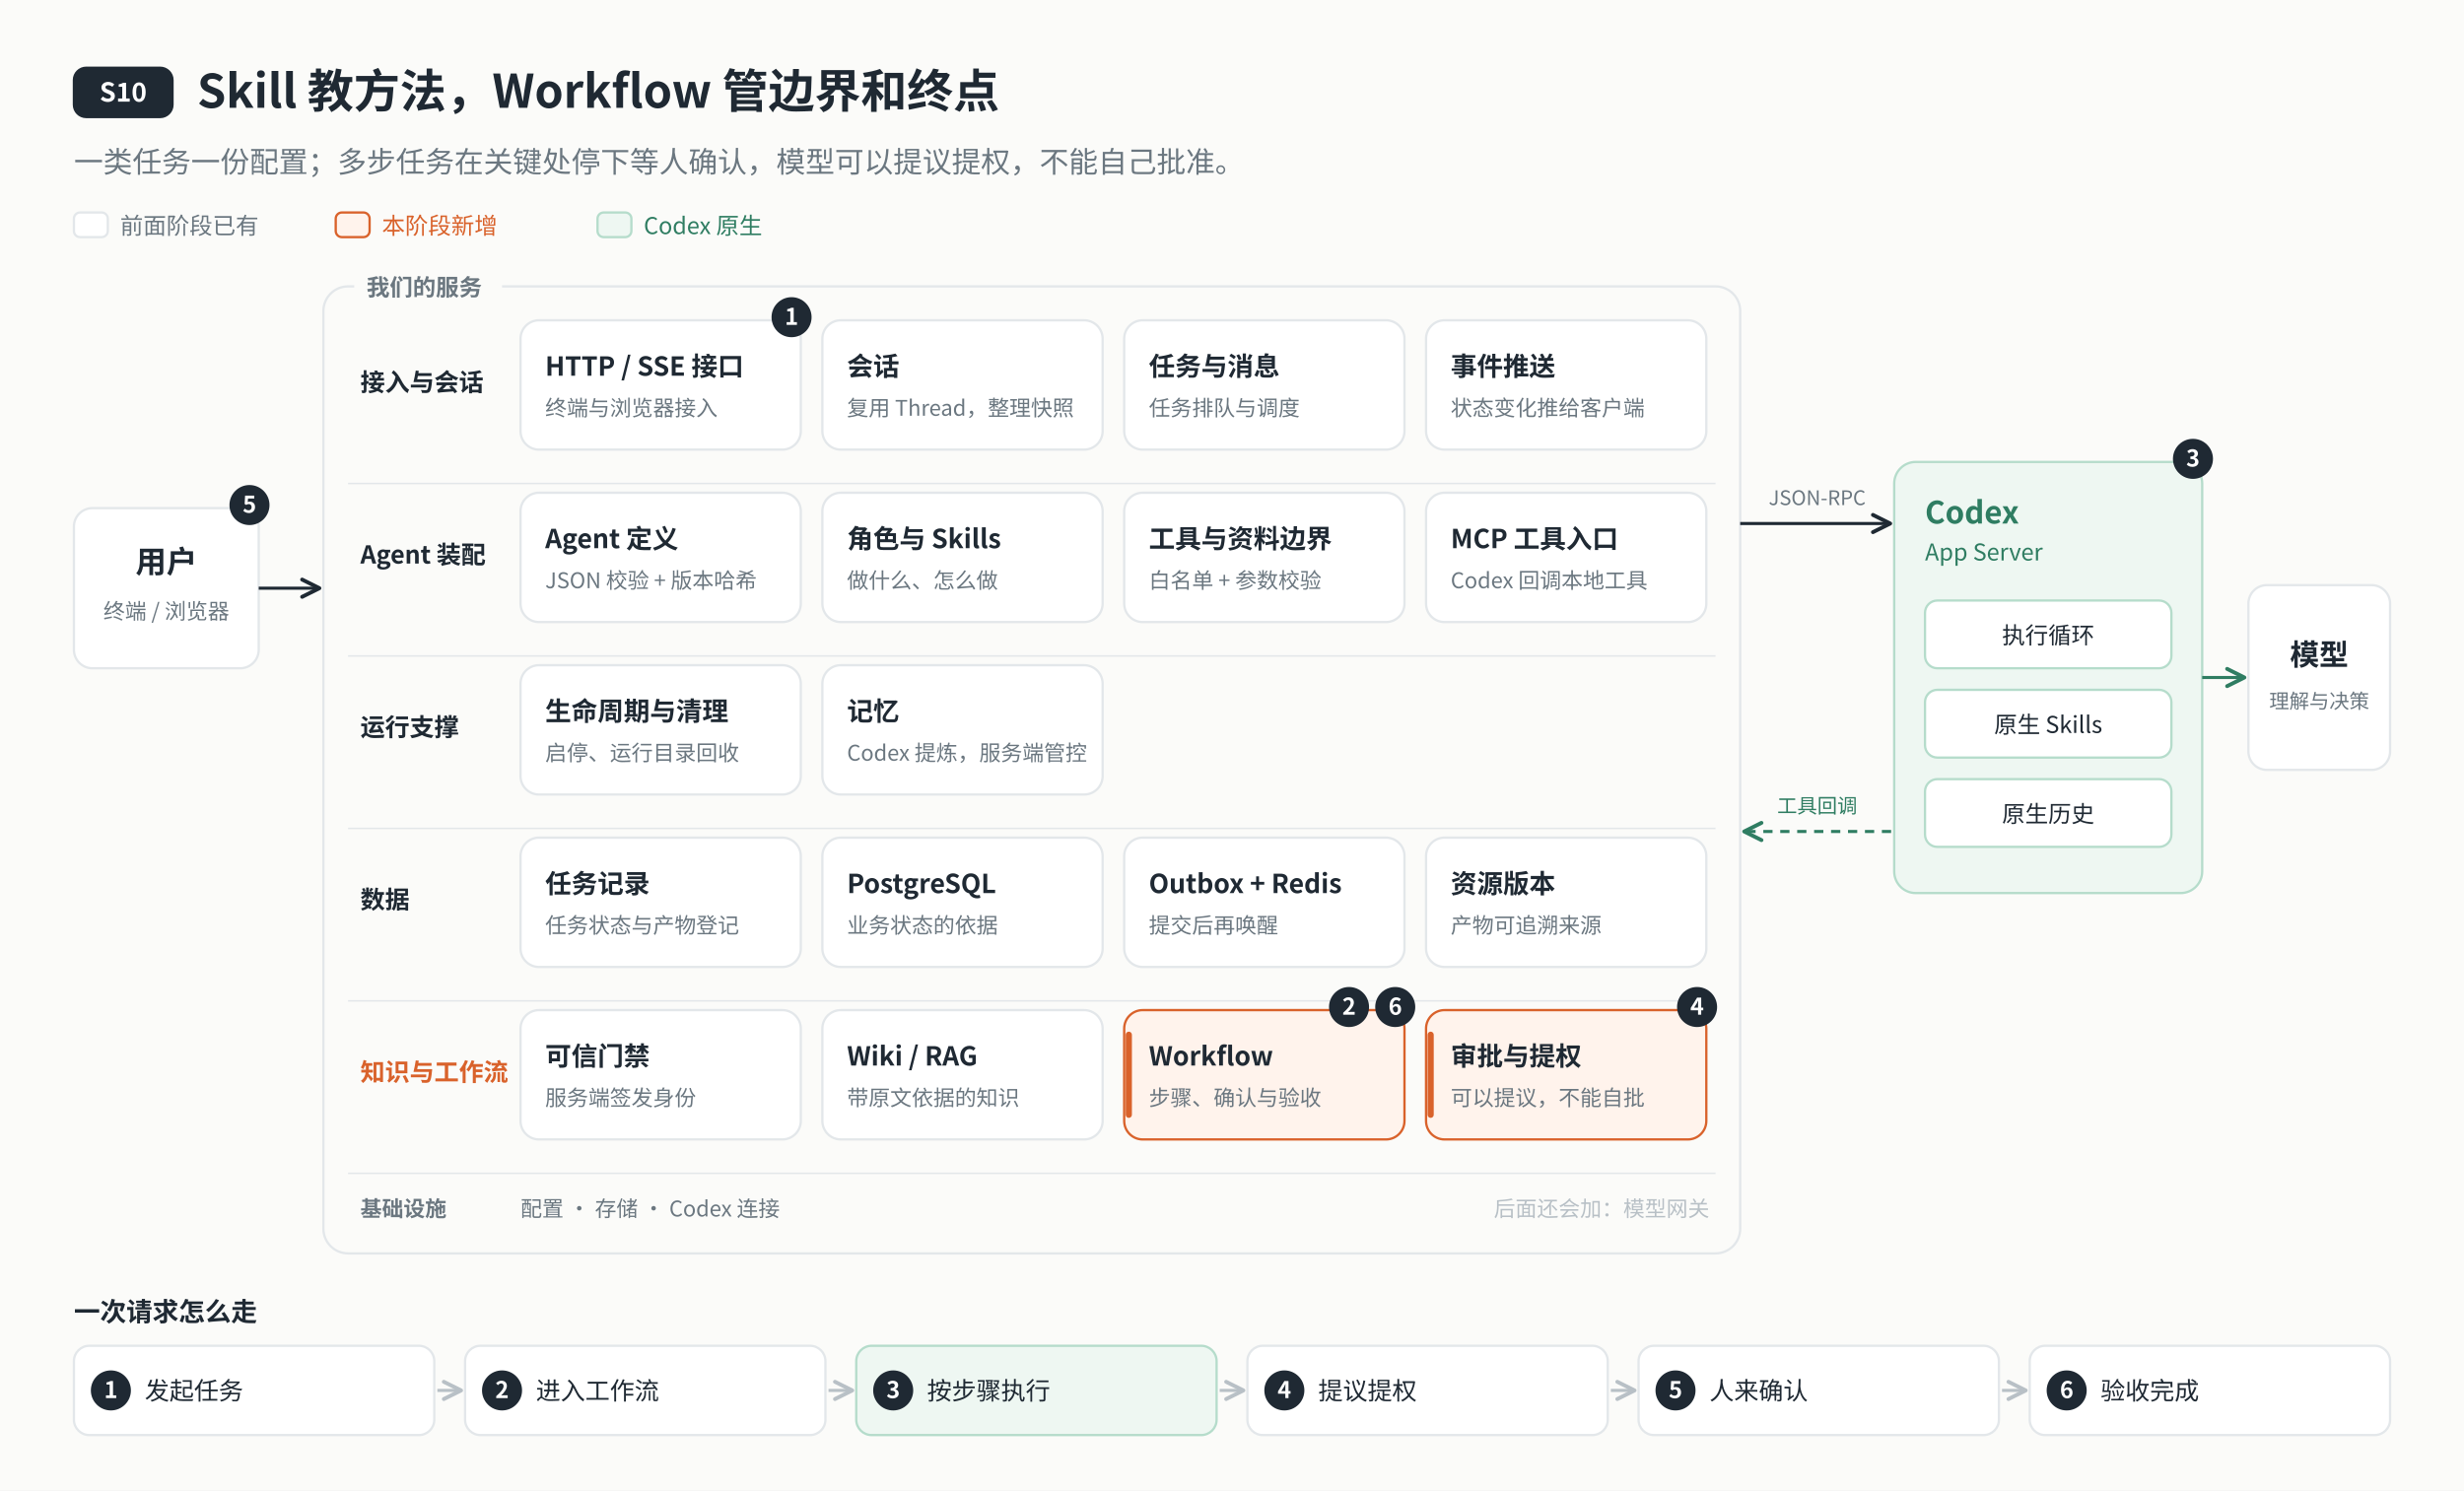
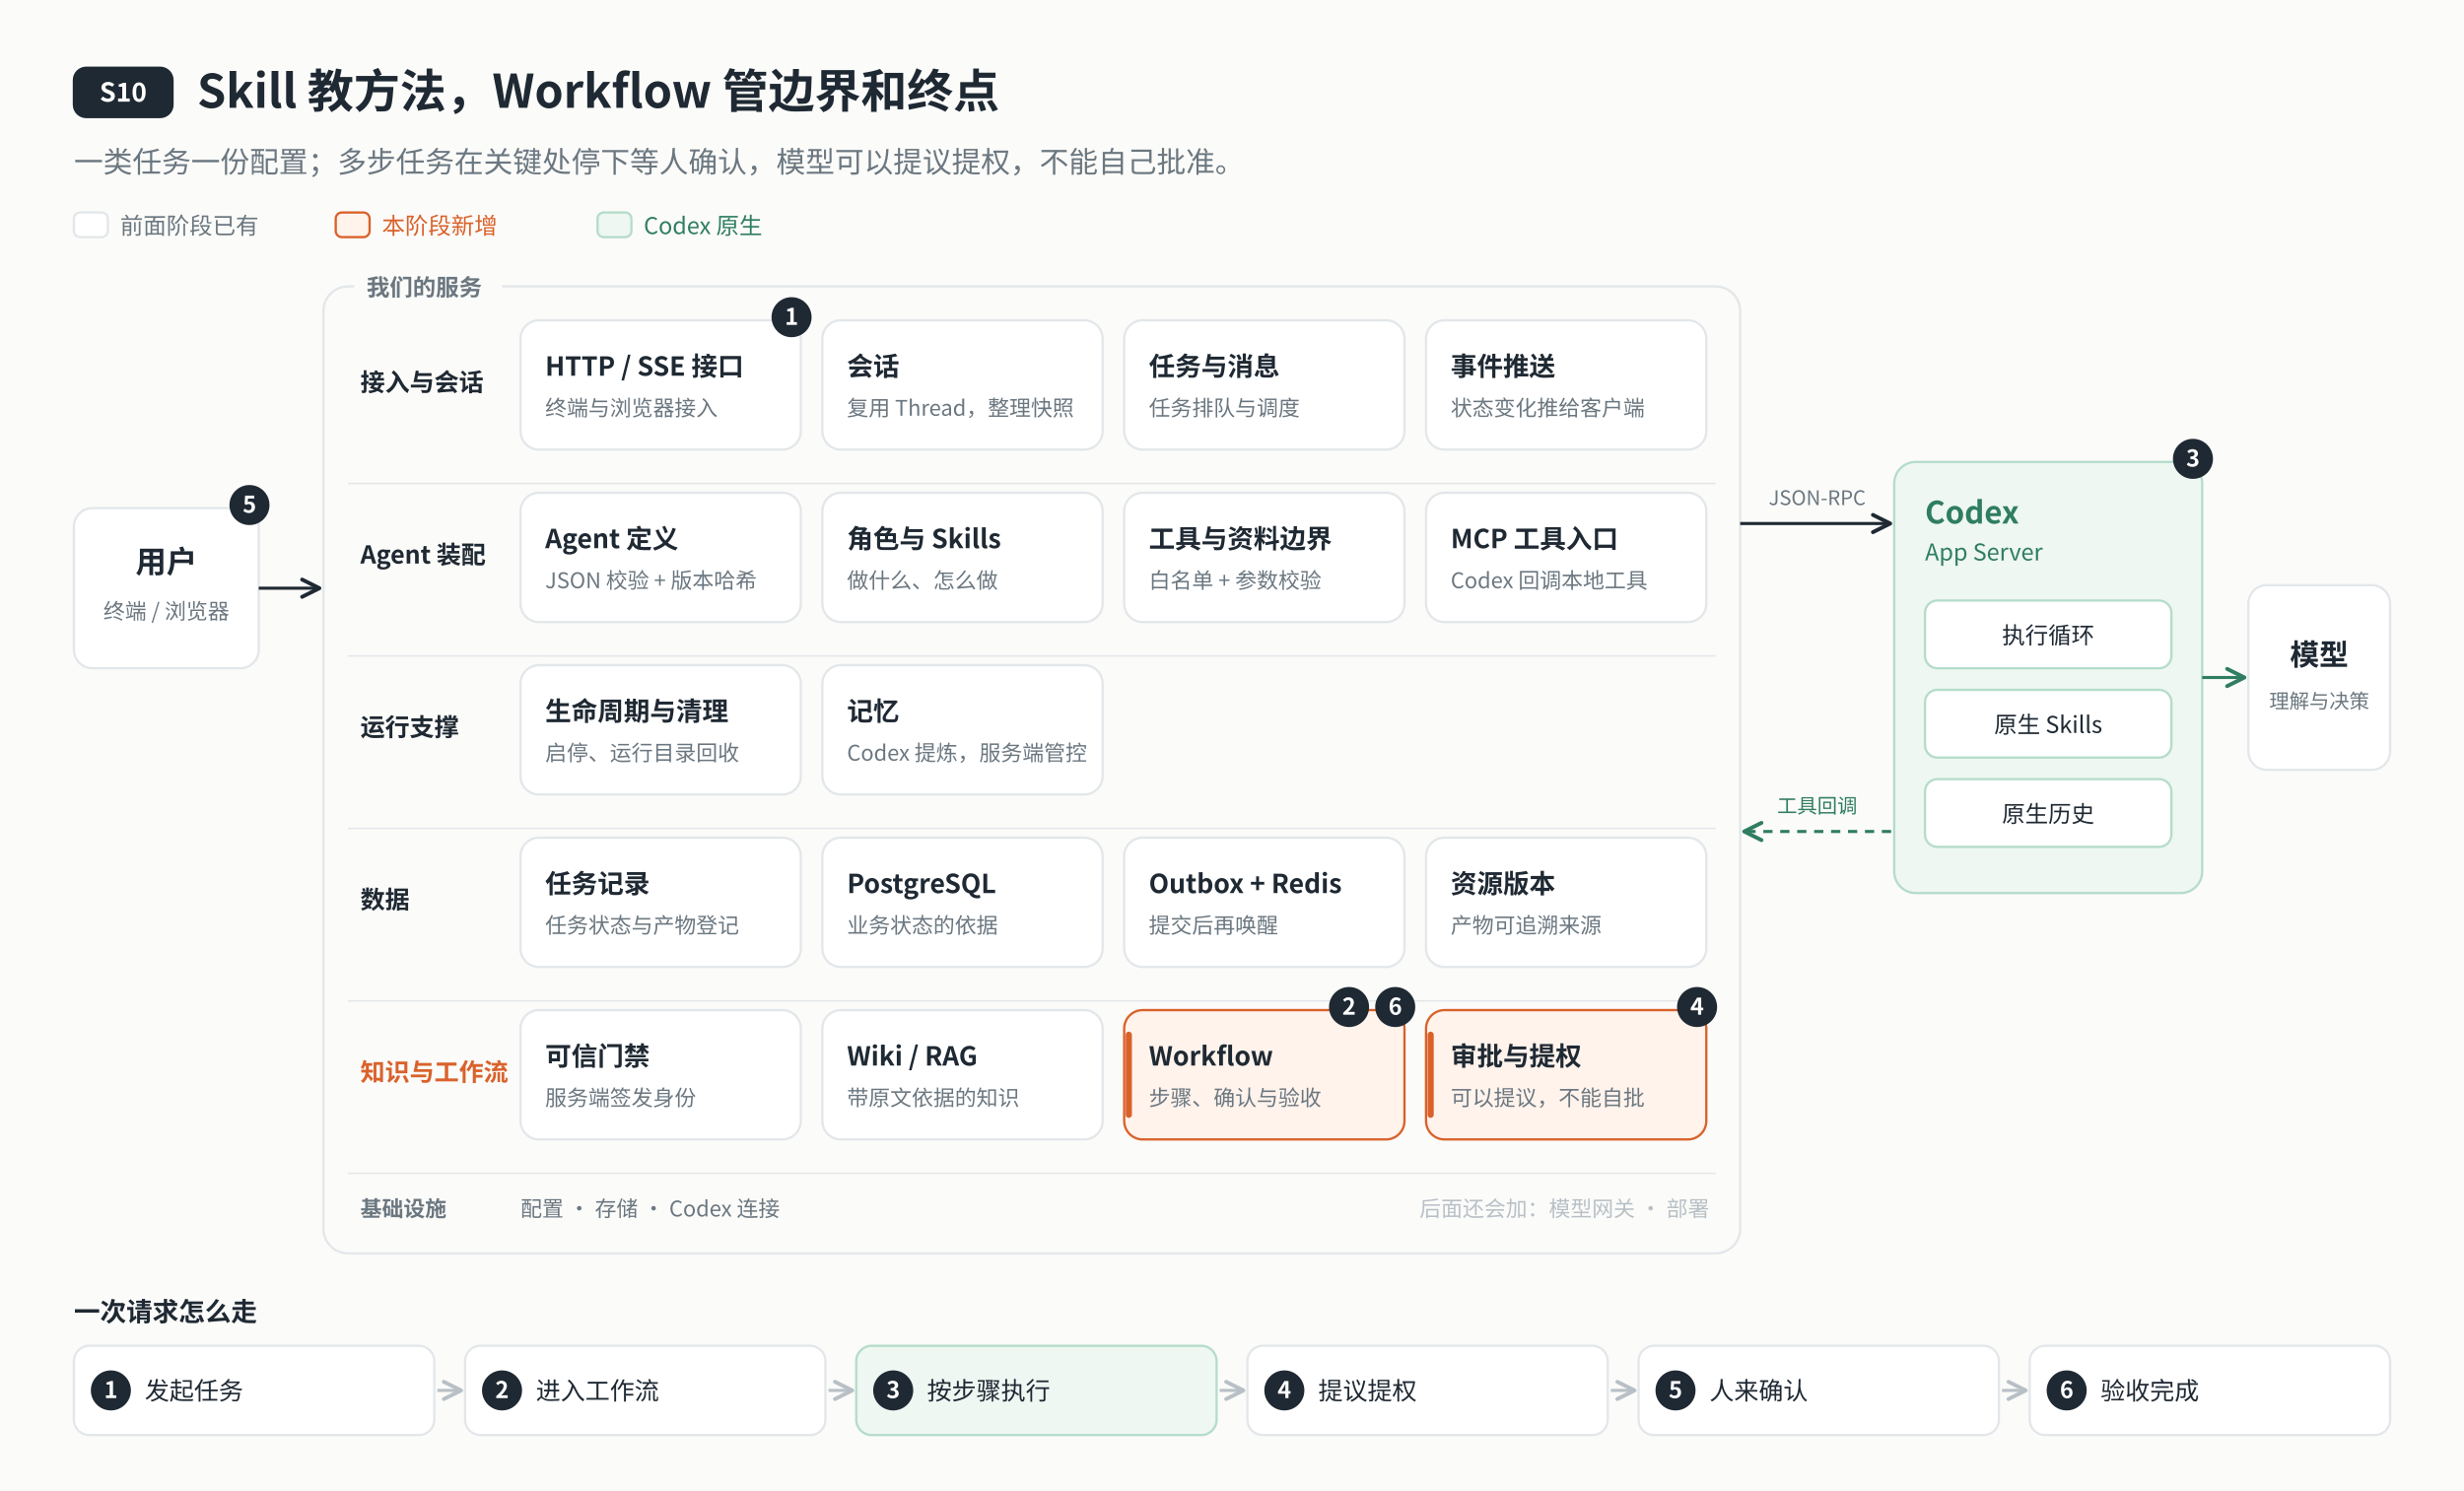
<svg xmlns="http://www.w3.org/2000/svg" width="1600" height="968" viewBox="0 0 1600 968" role="img" aria-labelledby="title desc">
  <defs>
    <marker id="mB8C0C6" viewBox="0 0 10 10" refX="8" refY="5" markerWidth="7" markerHeight="7" orient="auto-start-reverse">
      <path d="M1 1 L9 5 L1 9" fill="none" stroke="#B8C0C6" stroke-width="1.8" stroke-linecap="round" stroke-linejoin="round" />
    </marker>
    <marker id="m1F2933" viewBox="0 0 10 10" refX="8" refY="5" markerWidth="7" markerHeight="7" orient="auto-start-reverse">
      <path d="M1 1 L9 5 L1 9" fill="none" stroke="#1F2933" stroke-width="1.8" stroke-linecap="round" stroke-linejoin="round" />
    </marker>
    <marker id="m2F7D62" viewBox="0 0 10 10" refX="8" refY="5" markerWidth="7" markerHeight="7" orient="auto-start-reverse">
      <path d="M1 1 L9 5 L1 9" fill="none" stroke="#2F7D62" stroke-width="1.8" stroke-linecap="round" stroke-linejoin="round" />
    </marker>
  </defs>
  <g font-family="PingFang SC, Microsoft YaHei, Noto Sans CJK SC, sans-serif">
    <rect x="0" y="0" width="1600" height="968" fill="#FBFBF9" />
    <rect x="48" y="44" width="64" height="32" rx="8" fill="#1F2933" stroke="#1F2933" stroke-width="1.5" />
    <text x="80" y="66" font-size="17" fill="#fff" font-weight="700" text-anchor="middle">S10</text>
    <text x="128" y="70" font-size="30" fill="#1F2933" font-weight="700" text-anchor="start">Skill 教方法，Workflow 管边界和终点</text>
    <text x="48" y="112" font-size="19" fill="#6B7780" font-weight="400" text-anchor="start">一类任务一份配置；多步任务在关键处停下等人确认，模型可以提议提权，不能自己批准。</text>
    <rect x="48" y="138" width="22" height="16" rx="4" fill="#FFFFFF" stroke="#E3E7EA" stroke-width="1.5" />
    <text x="78" y="152" font-size="15" fill="#6B7780" font-weight="400" text-anchor="start">前面阶段已有</text>
    <rect x="218" y="138" width="22" height="16" rx="4" fill="#FFF3EC" stroke="#D9622B" stroke-width="1.5" />
    <text x="248" y="152" font-size="15" fill="#D9622B" font-weight="400" text-anchor="start">本阶段新增</text>
    <rect x="388" y="138" width="22" height="16" rx="4" fill="#EEF7F2" stroke="#B5DCCB" stroke-width="1.5" />
    <text x="418" y="152" font-size="15" fill="#2F7D62" font-weight="400" text-anchor="start">Codex 原生</text>
    <rect x="48" y="330" width="120" height="104" rx="12" fill="#FFFFFF" stroke="#E3E7EA" stroke-width="1.5" />
    <text x="108" y="372" font-size="20" fill="#1F2933" font-weight="600" text-anchor="middle">用户</text>
    <text x="108" y="402" font-size="14" fill="#6B7780" font-weight="400" text-anchor="middle">终端 / 浏览器</text>
    <rect x="210" y="186" width="920" height="628" rx="16" fill="none" stroke="#E3E7EA" stroke-width="1.5" />
    <rect x="230" y="175" width="96" height="22" fill="#FBFBF9" />
    <text x="238" y="192" font-size="15" fill="#6B7780" font-weight="600" text-anchor="start">我们的服务</text>
    <text x="234" y="254" font-size="16" fill="#1F2933" font-weight="600" text-anchor="start">接入与会话</text>
    <rect x="338" y="208" width="182" height="84" rx="12" fill="#FFFFFF" stroke="#E3E7EA" stroke-width="1.5" />
    <text x="354" y="244" font-size="17" fill="#1F2933" font-weight="600" text-anchor="start">HTTP / SSE 接口</text>
    <text x="354" y="270" font-size="14" fill="#6B7780" font-weight="400" text-anchor="start">终端与浏览器接入</text>
    <rect x="534" y="208" width="182" height="84" rx="12" fill="#FFFFFF" stroke="#E3E7EA" stroke-width="1.5" />
    <text x="550" y="244" font-size="17" fill="#1F2933" font-weight="600" text-anchor="start">会话</text>
    <text x="550" y="270" font-size="14" fill="#6B7780" font-weight="400" text-anchor="start">复用 Thread，整理快照</text>
    <rect x="730" y="208" width="182" height="84" rx="12" fill="#FFFFFF" stroke="#E3E7EA" stroke-width="1.5" />
    <text x="746" y="244" font-size="17" fill="#1F2933" font-weight="600" text-anchor="start">任务与消息</text>
    <text x="746" y="270" font-size="14" fill="#6B7780" font-weight="400" text-anchor="start">任务排队与调度</text>
    <rect x="926" y="208" width="182" height="84" rx="12" fill="#FFFFFF" stroke="#E3E7EA" stroke-width="1.5" />
    <text x="942" y="244" font-size="17" fill="#1F2933" font-weight="600" text-anchor="start">事件推送</text>
    <text x="942" y="270" font-size="14" fill="#6B7780" font-weight="400" text-anchor="start">状态变化推给客户端</text>
    <text x="234" y="366" font-size="16" fill="#1F2933" font-weight="600" text-anchor="start">Agent 装配</text>
    <line x1="226" y1="314" x2="1114" y2="314" stroke="#E3E7EA" stroke-width="1" />
    <rect x="338" y="320" width="182" height="84" rx="12" fill="#FFFFFF" stroke="#E3E7EA" stroke-width="1.5" />
    <text x="354" y="356" font-size="17" fill="#1F2933" font-weight="600" text-anchor="start">Agent 定义</text>
    <text x="354" y="382" font-size="14" fill="#6B7780" font-weight="400" text-anchor="start">JSON 校验 + 版本哈希</text>
    <rect x="534" y="320" width="182" height="84" rx="12" fill="#FFFFFF" stroke="#E3E7EA" stroke-width="1.5" />
    <text x="550" y="356" font-size="17" fill="#1F2933" font-weight="600" text-anchor="start">角色与 Skills</text>
    <text x="550" y="382" font-size="14" fill="#6B7780" font-weight="400" text-anchor="start">做什么、怎么做</text>
    <rect x="730" y="320" width="182" height="84" rx="12" fill="#FFFFFF" stroke="#E3E7EA" stroke-width="1.5" />
    <text x="746" y="356" font-size="17" fill="#1F2933" font-weight="600" text-anchor="start">工具与资料边界</text>
    <text x="746" y="382" font-size="14" fill="#6B7780" font-weight="400" text-anchor="start">白名单 + 参数校验</text>
    <rect x="926" y="320" width="182" height="84" rx="12" fill="#FFFFFF" stroke="#E3E7EA" stroke-width="1.5" />
    <text x="942" y="356" font-size="17" fill="#1F2933" font-weight="600" text-anchor="start">MCP 工具入口</text>
    <text x="942" y="382" font-size="14" fill="#6B7780" font-weight="400" text-anchor="start">Codex 回调本地工具</text>
    <text x="234" y="478" font-size="16" fill="#1F2933" font-weight="600" text-anchor="start">运行支撑</text>
    <line x1="226" y1="426" x2="1114" y2="426" stroke="#E3E7EA" stroke-width="1" />
    <rect x="338" y="432" width="182" height="84" rx="12" fill="#FFFFFF" stroke="#E3E7EA" stroke-width="1.5" />
    <text x="354" y="468" font-size="17" fill="#1F2933" font-weight="600" text-anchor="start">生命周期与清理</text>
    <text x="354" y="494" font-size="14" fill="#6B7780" font-weight="400" text-anchor="start">启停、运行目录回收</text>
    <rect x="534" y="432" width="182" height="84" rx="12" fill="#FFFFFF" stroke="#E3E7EA" stroke-width="1.5" />
    <text x="550" y="468" font-size="17" fill="#1F2933" font-weight="600" text-anchor="start">记忆</text>
    <text x="550" y="494" font-size="14" fill="#6B7780" font-weight="400" text-anchor="start">Codex 提炼，服务端管控</text>
    <text x="234" y="590" font-size="16" fill="#1F2933" font-weight="600" text-anchor="start">数据</text>
    <line x1="226" y1="538" x2="1114" y2="538" stroke="#E3E7EA" stroke-width="1" />
    <rect x="338" y="544" width="182" height="84" rx="12" fill="#FFFFFF" stroke="#E3E7EA" stroke-width="1.5" />
    <text x="354" y="580" font-size="17" fill="#1F2933" font-weight="600" text-anchor="start">任务记录</text>
    <text x="354" y="606" font-size="14" fill="#6B7780" font-weight="400" text-anchor="start">任务状态与产物登记</text>
    <rect x="534" y="544" width="182" height="84" rx="12" fill="#FFFFFF" stroke="#E3E7EA" stroke-width="1.5" />
    <text x="550" y="580" font-size="17" fill="#1F2933" font-weight="600" text-anchor="start">PostgreSQL</text>
    <text x="550" y="606" font-size="14" fill="#6B7780" font-weight="400" text-anchor="start">业务状态的依据</text>
    <rect x="730" y="544" width="182" height="84" rx="12" fill="#FFFFFF" stroke="#E3E7EA" stroke-width="1.5" />
    <text x="746" y="580" font-size="17" fill="#1F2933" font-weight="600" text-anchor="start">Outbox + Redis</text>
    <text x="746" y="606" font-size="14" fill="#6B7780" font-weight="400" text-anchor="start">提交后再唤醒</text>
    <rect x="926" y="544" width="182" height="84" rx="12" fill="#FFFFFF" stroke="#E3E7EA" stroke-width="1.5" />
    <text x="942" y="580" font-size="17" fill="#1F2933" font-weight="600" text-anchor="start">资源版本</text>
    <text x="942" y="606" font-size="14" fill="#6B7780" font-weight="400" text-anchor="start">产物可追溯来源</text>
    <text x="234" y="702" font-size="16" fill="#D9622B" font-weight="600" text-anchor="start">知识与工作流</text>
    <line x1="226" y1="650" x2="1114" y2="650" stroke="#E3E7EA" stroke-width="1" />
    <rect x="338" y="656" width="182" height="84" rx="12" fill="#FFFFFF" stroke="#E3E7EA" stroke-width="1.5" />
    <text x="354" y="692" font-size="17" fill="#1F2933" font-weight="600" text-anchor="start">可信门禁</text>
    <text x="354" y="718" font-size="14" fill="#6B7780" font-weight="400" text-anchor="start">服务端签发身份</text>
    <rect x="534" y="656" width="182" height="84" rx="12" fill="#FFFFFF" stroke="#E3E7EA" stroke-width="1.5" />
    <text x="550" y="692" font-size="17" fill="#1F2933" font-weight="600" text-anchor="start">Wiki / RAG</text>
    <text x="550" y="718" font-size="14" fill="#6B7780" font-weight="400" text-anchor="start">带原文依据的知识</text>
    <rect x="730" y="656" width="182" height="84" rx="12" fill="#FFF3EC" stroke="#D9622B" stroke-width="1.5" />
    <rect x="731" y="670" width="4" height="56" rx="2" fill="#D9622B" />
    <text x="746" y="692" font-size="17" fill="#1F2933" font-weight="600" text-anchor="start">Workflow</text>
    <text x="746" y="718" font-size="14" fill="#6B7780" font-weight="400" text-anchor="start">步骤、确认与验收</text>
    <rect x="926" y="656" width="182" height="84" rx="12" fill="#FFF3EC" stroke="#D9622B" stroke-width="1.5" />
    <rect x="927" y="670" width="4" height="56" rx="2" fill="#D9622B" />
    <text x="942" y="692" font-size="17" fill="#1F2933" font-weight="600" text-anchor="start">审批与提权</text>
    <text x="942" y="718" font-size="14" fill="#6B7780" font-weight="400" text-anchor="start">可以提议，不能自批</text>
    <line x1="226" y1="762" x2="1114" y2="762" stroke="#E3E7EA" stroke-width="1" />
    <text x="234" y="790" font-size="14" fill="#6B7780" font-weight="600" text-anchor="start">基础设施</text>
    <text x="338" y="790" font-size="14" fill="#6B7780" font-weight="400" text-anchor="start">配置 · 存储 · Codex 连接</text>
-     <text x="1110" y="790" font-size="14" fill="#B8C0C6" font-weight="400" text-anchor="end">后面还会加：模型网关</text>
+     <text x="1110" y="790" font-size="14" fill="#B8C0C6" font-weight="400" text-anchor="end">后面还会加：模型网关 · 部署</text>
    <rect x="1230" y="300" width="200" height="280" rx="14" fill="#EEF7F2" stroke="#B5DCCB" stroke-width="1.5" />
    <text x="1250" y="340" font-size="20" fill="#2F7D62" font-weight="700" text-anchor="start">Codex</text>
    <text x="1250" y="364" font-size="15" fill="#2F7D62" font-weight="400" text-anchor="start">App Server</text>
    <rect x="1250" y="390" width="160" height="44" rx="8" fill="#FFFFFF" stroke="#B5DCCB" stroke-width="1.5" />
    <text x="1330" y="418" font-size="15" fill="#1F2933" font-weight="500" text-anchor="middle">执行循环</text>
    <rect x="1250" y="448" width="160" height="44" rx="8" fill="#FFFFFF" stroke="#B5DCCB" stroke-width="1.5" />
    <text x="1330" y="476" font-size="15" fill="#1F2933" font-weight="500" text-anchor="middle">原生 Skills</text>
    <rect x="1250" y="506" width="160" height="44" rx="8" fill="#FFFFFF" stroke="#B5DCCB" stroke-width="1.5" />
    <text x="1330" y="534" font-size="15" fill="#1F2933" font-weight="500" text-anchor="middle">原生历史</text>
    <rect x="1460" y="380" width="92" height="120" rx="12" fill="#FFFFFF" stroke="#E3E7EA" stroke-width="1.5" />
    <text x="1506" y="432" font-size="19" fill="#1F2933" font-weight="600" text-anchor="middle">模型</text>
    <text x="1506" y="460" font-size="13" fill="#6B7780" font-weight="400" text-anchor="middle">理解与决策</text>
    <path d="M168,382 L206,382" fill="none" stroke="#1F2933" stroke-width="2" marker-end="url(#m1F2933)" />
    <path d="M1130,340 L1226,340" fill="none" stroke="#1F2933" stroke-width="2" marker-end="url(#m1F2933)" />
    <text x="1180" y="328" font-size="13" fill="#6B7780" font-weight="500" text-anchor="middle">JSON-RPC</text>
    <path d="M1228,540 L1134,540" fill="none" stroke="#2F7D62" stroke-width="2" stroke-dasharray="6 5" marker-end="url(#m2F7D62)" />
    <text x="1180" y="528" font-size="13" fill="#2F7D62" font-weight="500" text-anchor="middle">工具回调</text>
    <path d="M1430,440 L1456,440" fill="none" stroke="#2F7D62" stroke-width="2" marker-end="url(#m2F7D62)" />
    <circle cx="514" cy="206" r="13" fill="#1F2933" />
    <text x="514" y="211" font-size="15" fill="#fff" font-weight="700" text-anchor="middle">1</text>
    <circle cx="876" cy="654" r="13" fill="#1F2933" />
    <text x="876" y="659" font-size="15" fill="#fff" font-weight="700" text-anchor="middle">2</text>
    <circle cx="906" cy="654" r="13" fill="#1F2933" />
    <text x="906" y="659" font-size="15" fill="#fff" font-weight="700" text-anchor="middle">6</text>
    <circle cx="1424" cy="298" r="13" fill="#1F2933" />
    <text x="1424" y="303" font-size="15" fill="#fff" font-weight="700" text-anchor="middle">3</text>
    <circle cx="1102" cy="654" r="13" fill="#1F2933" />
    <text x="1102" y="659" font-size="15" fill="#fff" font-weight="700" text-anchor="middle">4</text>
    <circle cx="162" cy="328" r="13" fill="#1F2933" />
    <text x="162" y="333" font-size="15" fill="#fff" font-weight="700" text-anchor="middle">5</text>
    <text x="48" y="858" font-size="17" fill="#1F2933" font-weight="700" text-anchor="start">一次请求怎么走</text>
    <rect x="48" y="874" width="234" height="58" rx="10" fill="#FFFFFF" stroke="#E3E7EA" stroke-width="1.5" />
    <circle cx="72" cy="903" r="13" fill="#1F2933" />
    <text x="72" y="908" font-size="15" fill="#fff" font-weight="700" text-anchor="middle">1</text>
    <text x="94" y="909" font-size="16" fill="#1F2933" font-weight="500" text-anchor="start">发起任务</text>
    <path d="M284,903 L298,903" fill="none" stroke="#B8C0C6" stroke-width="2" marker-end="url(#mB8C0C6)" />
    <rect x="302" y="874" width="234" height="58" rx="10" fill="#FFFFFF" stroke="#E3E7EA" stroke-width="1.5" />
    <circle cx="326" cy="903" r="13" fill="#1F2933" />
    <text x="326" y="908" font-size="15" fill="#fff" font-weight="700" text-anchor="middle">2</text>
    <text x="348" y="909" font-size="16" fill="#1F2933" font-weight="500" text-anchor="start">进入工作流</text>
    <path d="M538,903 L552,903" fill="none" stroke="#B8C0C6" stroke-width="2" marker-end="url(#mB8C0C6)" />
    <rect x="556" y="874" width="234" height="58" rx="10" fill="#EEF7F2" stroke="#B5DCCB" stroke-width="1.5" />
    <circle cx="580" cy="903" r="13" fill="#1F2933" />
    <text x="580" y="908" font-size="15" fill="#fff" font-weight="700" text-anchor="middle">3</text>
    <text x="602" y="909" font-size="16" fill="#1F2933" font-weight="500" text-anchor="start">按步骤执行</text>
    <path d="M792,903 L806,903" fill="none" stroke="#B8C0C6" stroke-width="2" marker-end="url(#mB8C0C6)" />
    <rect x="810" y="874" width="234" height="58" rx="10" fill="#FFFFFF" stroke="#E3E7EA" stroke-width="1.5" />
    <circle cx="834" cy="903" r="13" fill="#1F2933" />
    <text x="834" y="908" font-size="15" fill="#fff" font-weight="700" text-anchor="middle">4</text>
    <text x="856" y="909" font-size="16" fill="#1F2933" font-weight="500" text-anchor="start">提议提权</text>
    <path d="M1046,903 L1060,903" fill="none" stroke="#B8C0C6" stroke-width="2" marker-end="url(#mB8C0C6)" />
    <rect x="1064" y="874" width="234" height="58" rx="10" fill="#FFFFFF" stroke="#E3E7EA" stroke-width="1.5" />
    <circle cx="1088" cy="903" r="13" fill="#1F2933" />
    <text x="1088" y="908" font-size="15" fill="#fff" font-weight="700" text-anchor="middle">5</text>
    <text x="1110" y="909" font-size="16" fill="#1F2933" font-weight="500" text-anchor="start">人来确认</text>
    <path d="M1300,903 L1314,903" fill="none" stroke="#B8C0C6" stroke-width="2" marker-end="url(#mB8C0C6)" />
    <rect x="1318" y="874" width="234" height="58" rx="10" fill="#FFFFFF" stroke="#E3E7EA" stroke-width="1.5" />
    <circle cx="1342" cy="903" r="13" fill="#1F2933" />
    <text x="1342" y="908" font-size="15" fill="#fff" font-weight="700" text-anchor="middle">6</text>
    <text x="1364" y="909" font-size="16" fill="#1F2933" font-weight="500" text-anchor="start">验收完成</text>
  </g>
</svg>
